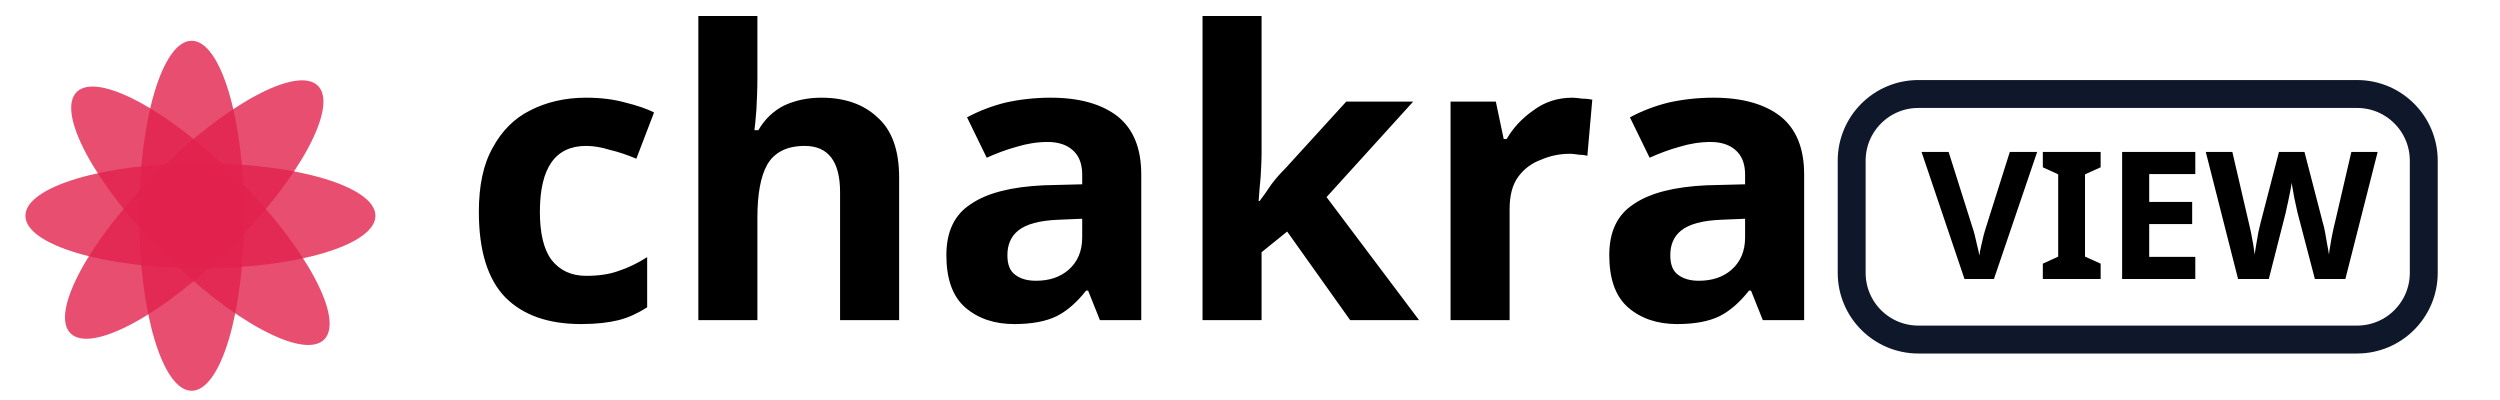
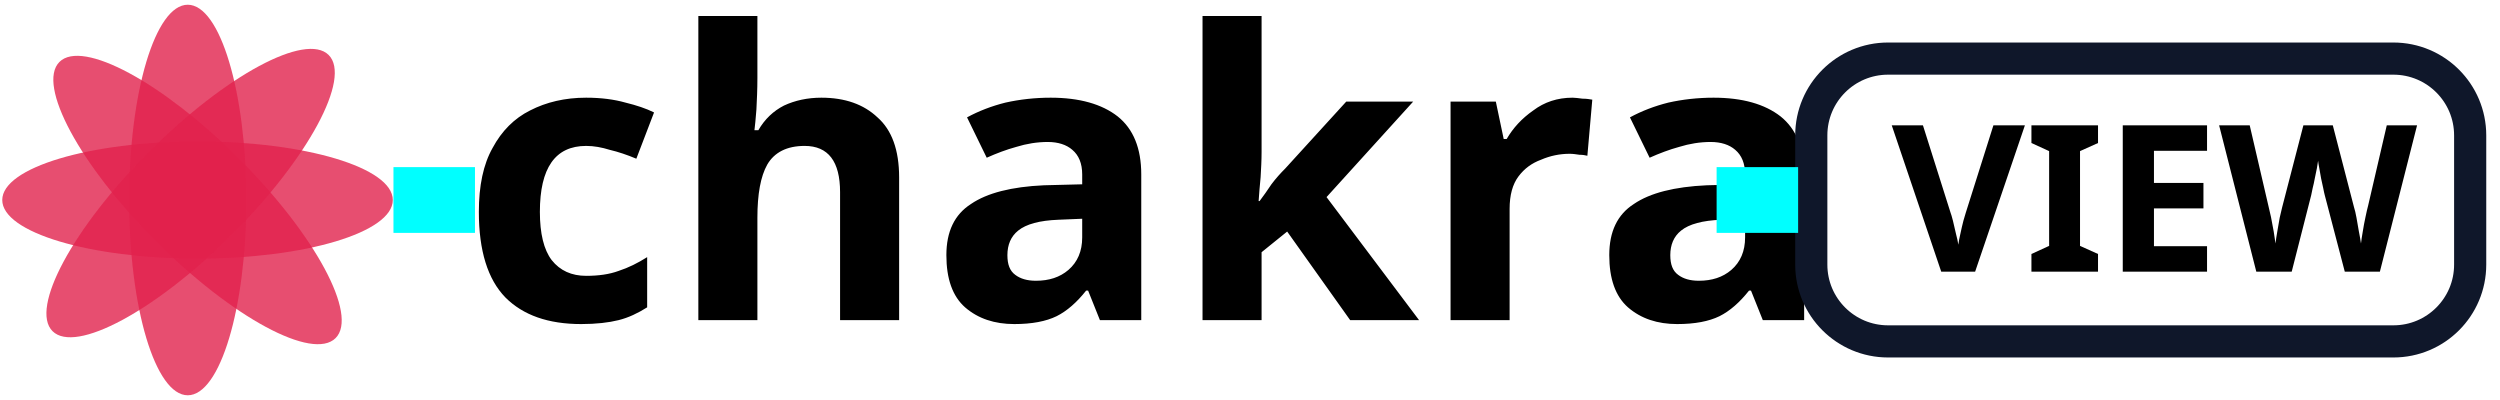
<svg xmlns="http://www.w3.org/2000/svg" xmlns:xlink="http://www.w3.org/1999/xlink" width="150" height="24" viewBox="0 0 39.687 6.35" version="1.1" id="svg2252">
  <defs id="defs2246">
    <linearGradient xlink:href="#paint0_linear" id="linearGradient2236" x1="10.411" y1="52.547" x2="25.748" y2="35.798" gradientUnits="userSpaceOnUse" spreadMethod="pad" />
    <linearGradient id="paint0_linear" x1="27" x2="9" y1="9" y2="27" gradientUnits="userSpaceOnUse" gradientTransform="translate(-56.94532,24.48403)">
      <stop stop-color="#F97316" offset="0" id="stop1519" />
      <stop stop-color="#E11D48" offset="1" id="stop1521" />
    </linearGradient>
    <linearGradient xlink:href="#paint0_linear" id="linearGradient2920" gradientUnits="userSpaceOnUse" x1="10.411" y1="52.547" x2="25.748" y2="35.798" spreadMethod="pad" />
    <linearGradient xlink:href="#paint0_linear" id="linearGradient2922" gradientUnits="userSpaceOnUse" x1="10.411" y1="52.547" x2="25.748" y2="35.798" spreadMethod="pad" />
    <linearGradient xlink:href="#paint0_linear" id="linearGradient2924" gradientUnits="userSpaceOnUse" x1="10.411" y1="52.547" x2="25.748" y2="35.798" spreadMethod="pad" />
    <linearGradient xlink:href="#paint0_linear" id="linearGradient2926" gradientUnits="userSpaceOnUse" x1="10.411" y1="52.547" x2="25.748" y2="35.798" spreadMethod="pad" />
  </defs>
  <g id="layer1">
    <text xml:space="preserve" style="font-style:normal;font-weight:normal;font-size:10.583px;line-height:1.25;font-family:sans-serif;fill:#000000;fill-opacity:1;stroke:none;stroke-width:0.265" x="7.321" y="5.083" id="text1462">
      <tspan id="tspan1460" x="7.321" y="5.083" style="font-style:normal;font-variant:normal;font-weight:600;font-stretch:normal;font-size:6.35px;font-family:Gilroy;-inkscape-font-specification:'Gilroy Semi-Bold';stroke-width:0.265">chakra </tspan>
    </text>
-     <g id="g1495" transform="matrix(0.2645833,0,0,0.2645833,-3.877268,-7.831423)">
+     <g id="g1495" transform="matrix(0.3047295,0,0,0.3047295,-9.567025,-9.80816)">
      <rect style="opacity:0.999;fill:#0f172a;fill-opacity:0;stroke:#0f172a;stroke-width:1.675;stroke-miterlimit:4;stroke-dasharray:none" id="rect1472" width="34.325" height="14.733" x="125.754" y="35.239" ry="4" />
      <text xml:space="preserve" style="font-style:normal;font-weight:normal;font-size:40px;line-height:1.25;font-family:sans-serif;fill:#000000;fill-opacity:1;stroke:none" x="129.946" y="46.339" id="text1480">
        <tspan id="tspan1478" x="129.946" y="46.339" style="font-style:normal;font-variant:normal;font-weight:bold;font-stretch:normal;font-size:10.667px;font-family:Gilroy;-inkscape-font-specification:'Gilroy Bold'">VIEW</tspan>
      </text>
    </g>
-     <g id="g2228" style="display:inline;opacity:0.98;fill:url(#linearGradient2236);fill-opacity:1" transform="matrix(0.2645833,0,0,0.2645833,-1.765167,-8.10925)">
+     <g id="g2228" style="display:inline;opacity:0.98;fill:url(#linearGradient2236);fill-opacity:1" transform="matrix(0.2952381,0,0,0.2952381,-2.384225,-9.695788)">
      <path d="m 29.196,43.595 c 0,1.74 -4.701,3.15 -10.5,3.15 -5.799,0 -10.5,-1.41 -10.5,-3.15 0,-1.74 4.701,-3.15 10.5,-3.15 5.799,0 10.5,1.41 10.5,3.15 z" id="path1552" style="display:inline;opacity:0.8;fill:url(#linearGradient2920);fill-opacity:1;stroke-width:1.32" />
      <path d="m 18.17,33.095 c 1.74,0 3.15,4.701 3.15,10.5 0,5.799 -1.41,10.5 -3.15,10.5 -1.74,0 -3.15,-4.701 -3.15,-10.5 0,-5.799 1.41,-10.5 3.15,-10.5 z" id="path1554" style="display:inline;opacity:0.8;fill:url(#linearGradient2922);fill-opacity:1;stroke-width:1.32" />
      <path d="m 26.12,51.02 c -1.23,1.23 -5.552,-1.097 -9.652,-5.197 -4.101,-4.101 -6.427,-8.422 -5.197,-9.652 1.23,-1.23 5.552,1.097 9.652,5.197 4.101,4.101 6.427,8.422 5.197,9.652 z" id="path1556" style="display:inline;opacity:0.8;fill:url(#linearGradient2924);fill-opacity:1;stroke-width:1.32" />
      <path d="m 25.748,35.798 c 1.23,1.23 -1.097,5.552 -5.197,9.652 -4.101,4.101 -8.422,6.427 -9.652,5.197 -1.23,-1.23 1.097,-5.552 5.197,-9.652 4.101,-4.101 8.422,-6.427 9.652,-5.197 z" id="path1558" style="display:inline;opacity:0.8;fill:url(#linearGradient2926);fill-opacity:1;stroke-width:1.32" />
    </g>
+     <rect style="opacity:0.999;fill:#00ffff;stroke:#0f172a;stroke-width:0;stroke-miterlimit:4;stroke-dasharray:none;stroke-opacity:0" id="rect132" width="1.294" height="1.044" x="6.246" y="2.653" />
+     <rect style="opacity:0.999;fill:#00ffff;stroke:#0f172a;stroke-width:0;stroke-miterlimit:4;stroke-dasharray:none;stroke-opacity:0" id="rect132-3" width="1.294" height="1.044" x="27.251" y="2.653" />
  </g>
</svg>
